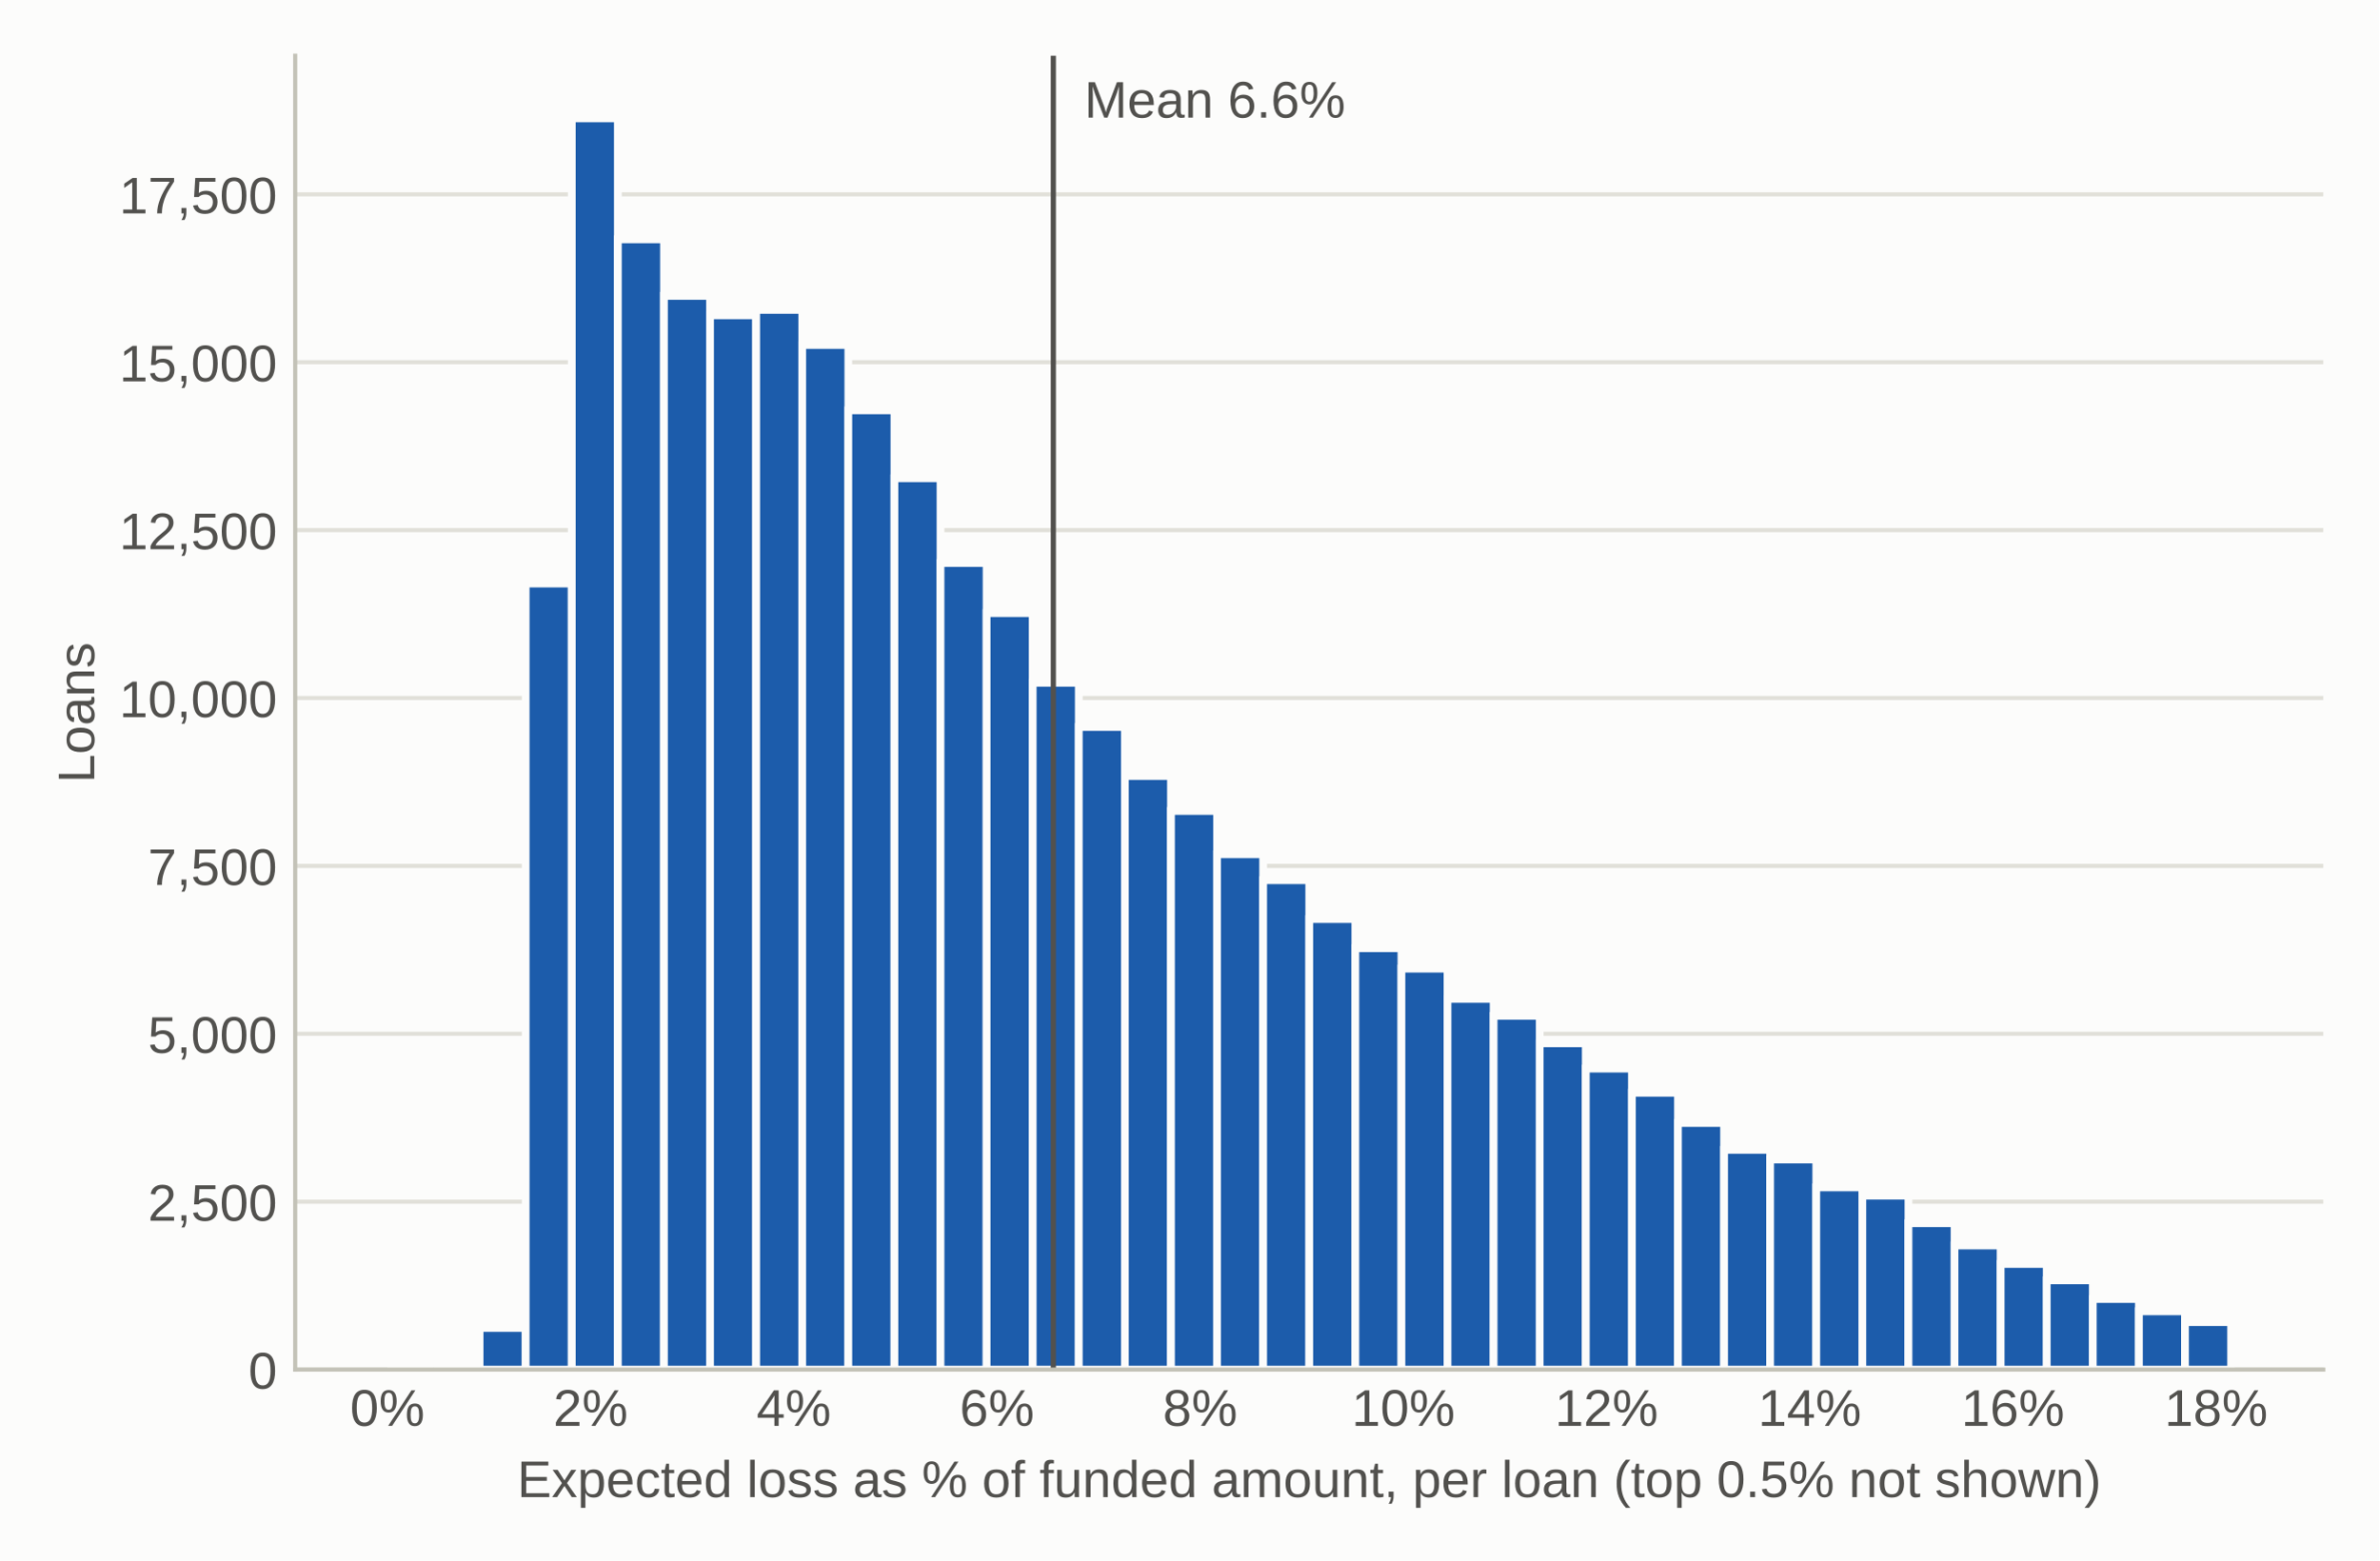
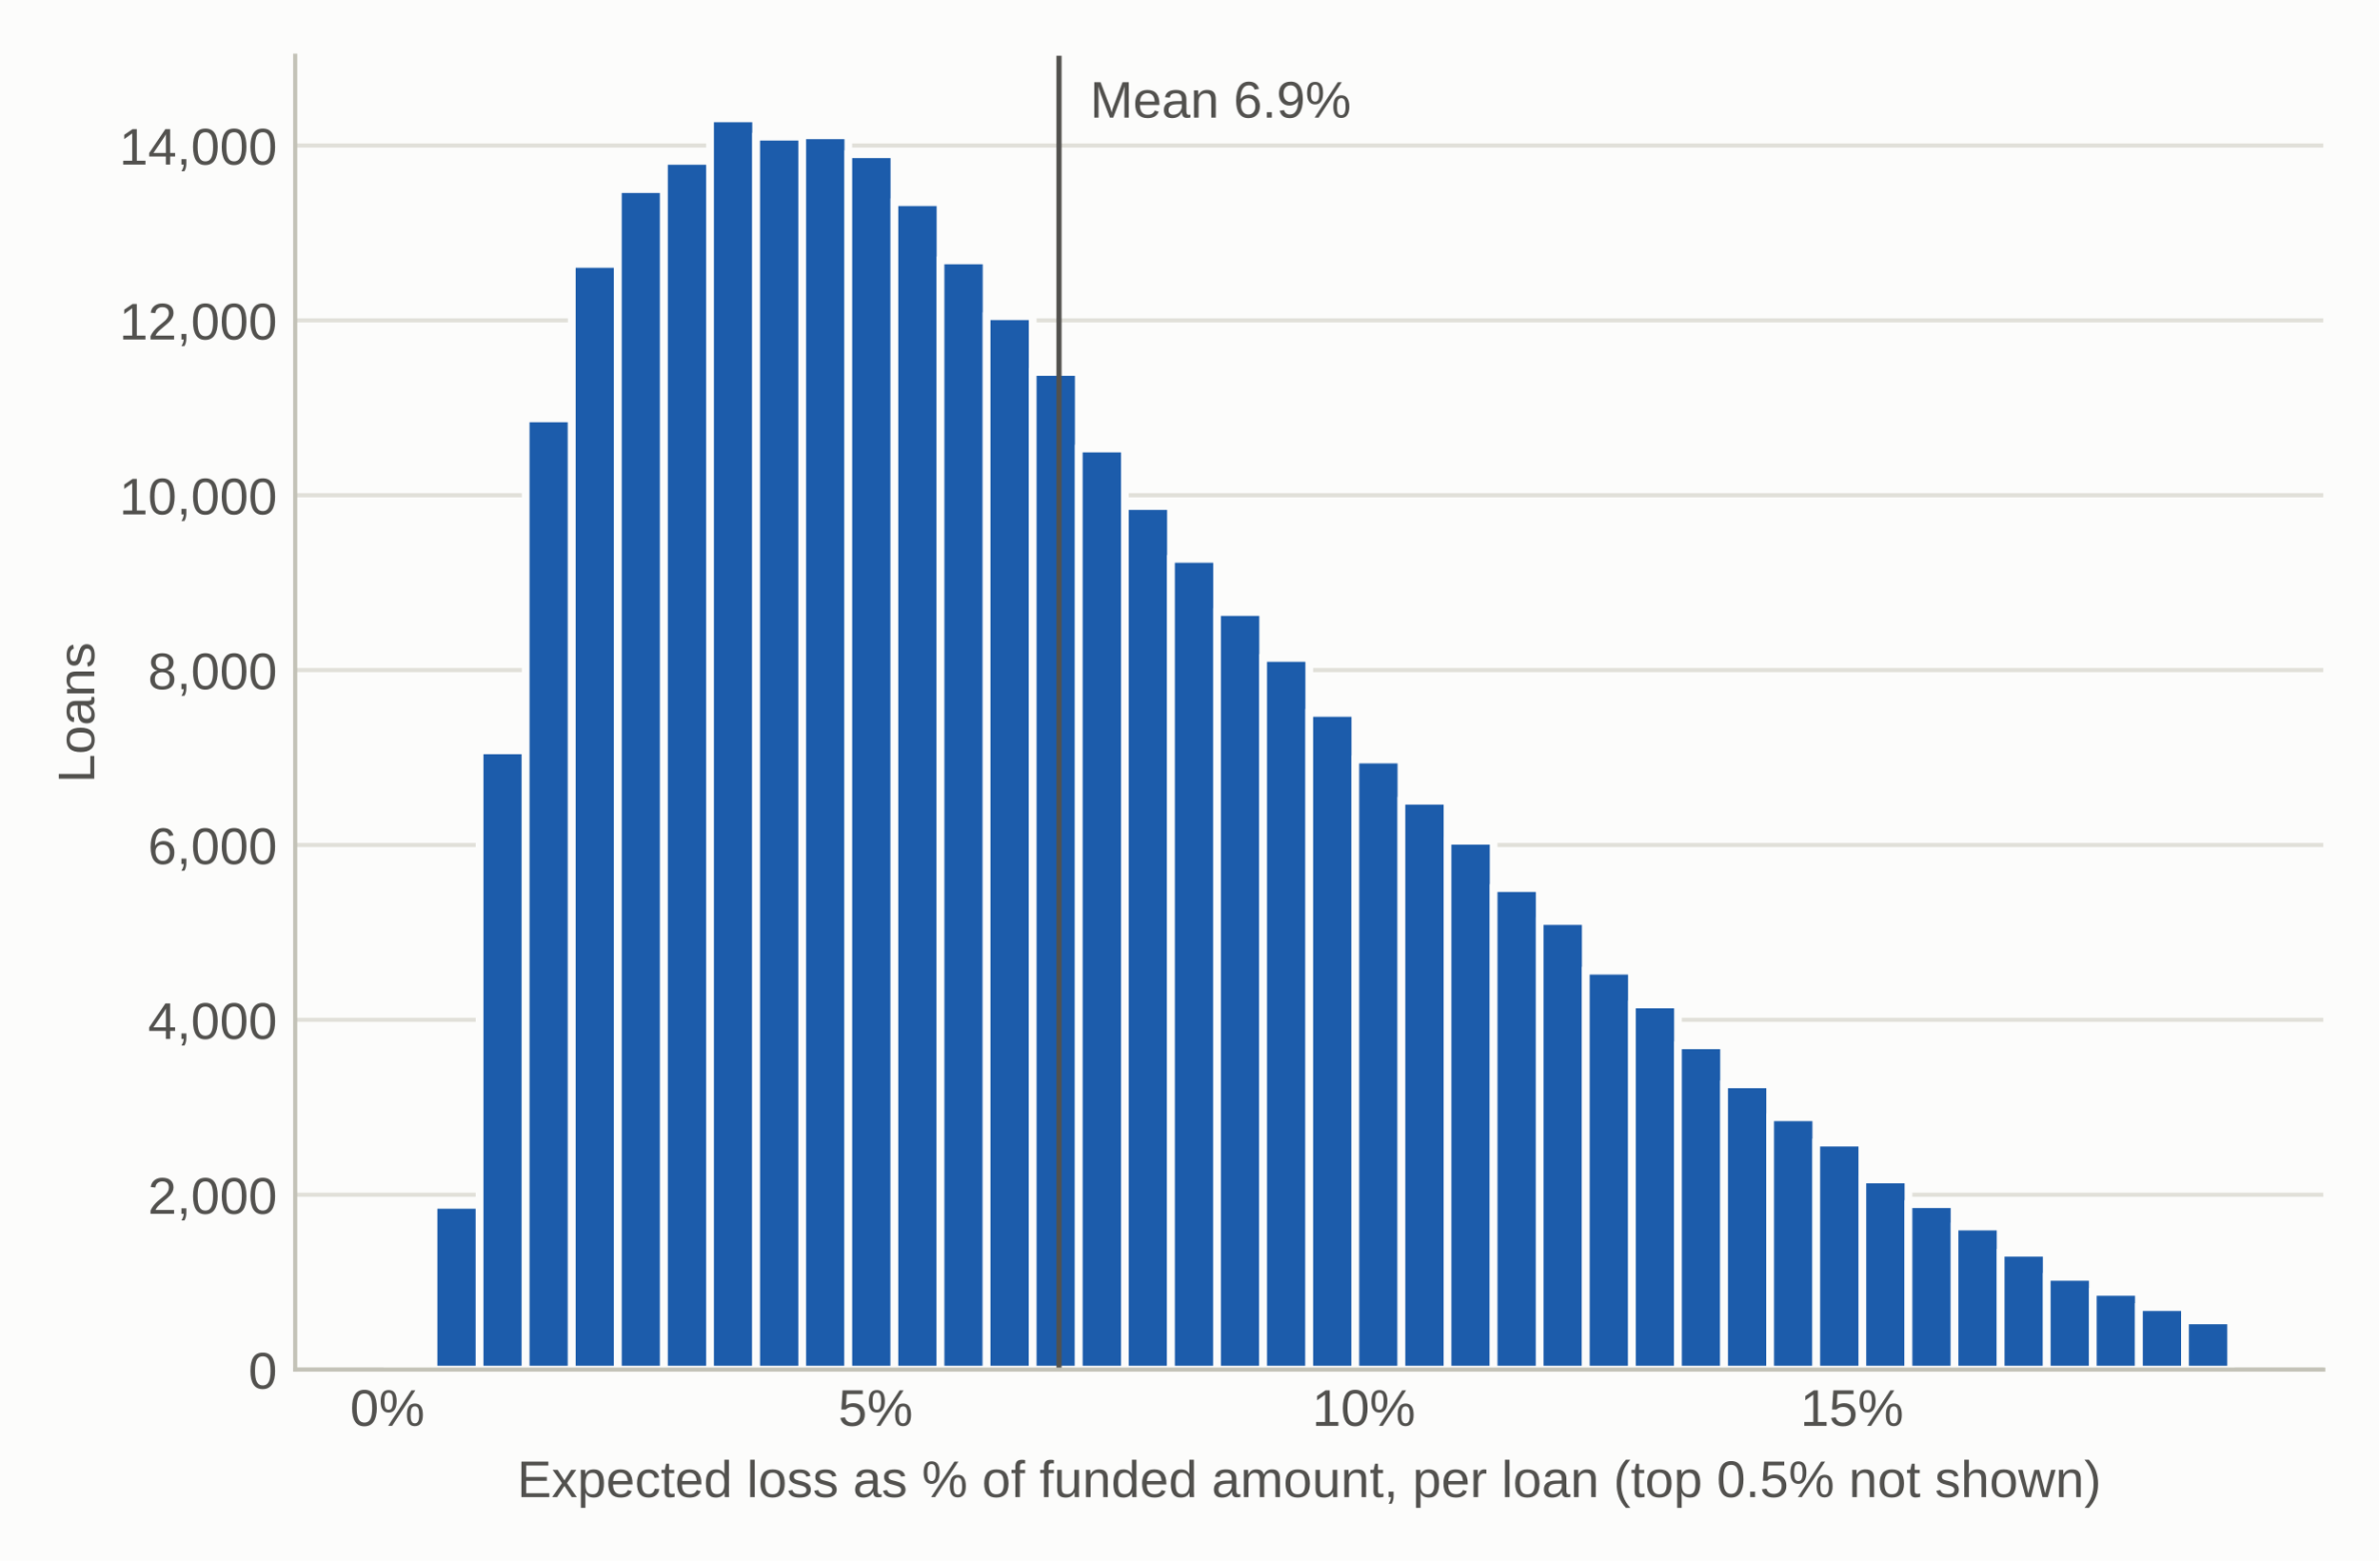
<svg xmlns="http://www.w3.org/2000/svg" width="460.8pt" height="302.4pt" viewBox="0 0 460.8 302.4" version="1.1">
  <defs>
    <style type="text/css">*{stroke-linejoin: round; stroke-linecap: butt}</style>
  </defs>
  <g id="figure_1">
    <g id="patch_1">
      <path d="M 0 302.4  L 460.8 302.4  L 460.8 0  L 0 0  z " style="fill: #fcfcfb" />
    </g>
    <g id="axes_1">
      <g id="patch_2">
        <path d="M 57.18 265.38  L 450 265.38  L 450 10.8  L 57.18 10.8  z " style="fill: #fcfcfb" />
      </g>
      <g id="matplotlib.axis_1">
        <g id="xtick_1">
          <g id="line2d_1" />
          <g id="text_1">
            <text style="font-size: 10px; font-family: 'Segoe UI', 'Arial', 'DejaVu Sans'; text-anchor: middle; fill: #52514e" x="75.035" y="276.283" transform="rotate(-0 75.03545 276.2831)">0%</text>
          </g>
        </g>
        <g id="xtick_2">
          <g id="line2d_2" />
          <g id="text_2">
-             <text style="font-size: 10px; font-family: 'Segoe UI', 'Arial', 'DejaVu Sans'; text-anchor: middle; fill: #52514e" x="114.392" y="276.283" transform="rotate(-0 114.3919 276.2831)">2%</text>
+             <text style="font-size: 10px; font-family: 'Segoe UI', 'Arial', 'DejaVu Sans'; text-anchor: middle; fill: #52514e" x="169.598" y="276.283" transform="rotate(-0 169.5983 276.2831)">5%</text>
          </g>
        </g>
        <g id="xtick_3">
          <g id="line2d_3" />
          <g id="text_3">
-             <text style="font-size: 10px; font-family: 'Segoe UI', 'Arial', 'DejaVu Sans'; text-anchor: middle; fill: #52514e" x="153.748" y="276.283" transform="rotate(-0 153.7484 276.2831)">4%</text>
+             <text style="font-size: 10px; font-family: 'Segoe UI', 'Arial', 'DejaVu Sans'; text-anchor: middle; fill: #52514e" x="264.161" y="276.283" transform="rotate(-0 264.1611 276.2831)">10%</text>
          </g>
        </g>
        <g id="xtick_4">
          <g id="line2d_4" />
          <g id="text_4">
-             <text style="font-size: 10px; font-family: 'Segoe UI', 'Arial', 'DejaVu Sans'; text-anchor: middle; fill: #52514e" x="193.105" y="276.283" transform="rotate(-0 193.1049 276.2831)">6%</text>
-           </g>
-         </g>
-         <g id="xtick_5">
-           <g id="line2d_5" />
-           <g id="text_5">
-             <text style="font-size: 10px; font-family: 'Segoe UI', 'Arial', 'DejaVu Sans'; text-anchor: middle; fill: #52514e" x="232.461" y="276.283" transform="rotate(-0 232.4614 276.2831)">8%</text>
-           </g>
-         </g>
-         <g id="xtick_6">
+             <text style="font-size: 10px; font-family: 'Segoe UI', 'Arial', 'DejaVu Sans'; text-anchor: middle; fill: #52514e" x="358.724" y="276.283" transform="rotate(-0 358.7239 276.2831)">15%</text>
+           </g>
+         </g>
+         <g id="text_5">
+           <text style="font-size: 10px; font-family: 'Segoe UI', 'Arial', 'DejaVu Sans'; text-anchor: middle; fill: #52514e" x="253.59" y="290.092" transform="rotate(-0 253.59 290.0925)">Expected loss as % of funded amount, per loan (top 0.5% not shown)</text>
+         </g>
+       </g>
+       <g id="matplotlib.axis_2">
+         <g id="ytick_1">
+           <g id="line2d_5">
+             <path d="M 57.18 265.38  L 450 265.38  " clip-path="url(#p5bd025684e)" style="fill: none; stroke: #e1e0d9; stroke-width: 0.8; stroke-linecap: square" />
+           </g>
          <g id="line2d_6" />
          <g id="text_6">
-             <text style="font-size: 10px; font-family: 'Segoe UI', 'Arial', 'DejaVu Sans'; text-anchor: middle; fill: #52514e" x="271.818" y="276.283" transform="rotate(-0 271.8178 276.2831)">10%</text>
-           </g>
-         </g>
-         <g id="xtick_7">
-           <g id="line2d_7" />
+             <text style="font-size: 10px; font-family: 'Segoe UI', 'Arial', 'DejaVu Sans'; text-anchor: end; fill: #52514e" x="53.68" y="269.082" transform="rotate(-0 53.68 269.0816)">0</text>
+           </g>
+         </g>
+         <g id="ytick_2">
+           <g id="line2d_7">
+             <path d="M 57.18 231.496  L 450 231.496  " clip-path="url(#p5bd025684e)" style="fill: none; stroke: #e1e0d9; stroke-width: 0.8; stroke-linecap: square" />
+           </g>
+           <g id="line2d_8" />
          <g id="text_7">
-             <text style="font-size: 10px; font-family: 'Segoe UI', 'Arial', 'DejaVu Sans'; text-anchor: middle; fill: #52514e" x="311.174" y="276.283" transform="rotate(-0 311.1743 276.2831)">12%</text>
-           </g>
-         </g>
-         <g id="xtick_8">
-           <g id="line2d_8" />
+             <text style="font-size: 10px; font-family: 'Segoe UI', 'Arial', 'DejaVu Sans'; text-anchor: end; fill: #52514e" x="53.68" y="235.198" transform="rotate(-0 53.68 235.1975)">2,000</text>
+           </g>
+         </g>
+         <g id="ytick_3">
+           <g id="line2d_9">
+             <path d="M 57.18 197.612  L 450 197.612  " clip-path="url(#p5bd025684e)" style="fill: none; stroke: #e1e0d9; stroke-width: 0.8; stroke-linecap: square" />
+           </g>
+           <g id="line2d_10" />
          <g id="text_8">
-             <text style="font-size: 10px; font-family: 'Segoe UI', 'Arial', 'DejaVu Sans'; text-anchor: middle; fill: #52514e" x="350.531" y="276.283" transform="rotate(-0 350.5308 276.2831)">14%</text>
-           </g>
-         </g>
-         <g id="xtick_9">
-           <g id="line2d_9" />
+             <text style="font-size: 10px; font-family: 'Segoe UI', 'Arial', 'DejaVu Sans'; text-anchor: end; fill: #52514e" x="53.68" y="201.314" transform="rotate(-0 53.68 201.3135)">4,000</text>
+           </g>
+         </g>
+         <g id="ytick_4">
+           <g id="line2d_11">
+             <path d="M 57.18 163.728  L 450 163.728  " clip-path="url(#p5bd025684e)" style="fill: none; stroke: #e1e0d9; stroke-width: 0.8; stroke-linecap: square" />
+           </g>
+           <g id="line2d_12" />
          <g id="text_9">
-             <text style="font-size: 10px; font-family: 'Segoe UI', 'Arial', 'DejaVu Sans'; text-anchor: middle; fill: #52514e" x="389.887" y="276.283" transform="rotate(-0 389.8873 276.2831)">16%</text>
-           </g>
-         </g>
-         <g id="xtick_10">
-           <g id="line2d_10" />
+             <text style="font-size: 10px; font-family: 'Segoe UI', 'Arial', 'DejaVu Sans'; text-anchor: end; fill: #52514e" x="53.68" y="167.429" transform="rotate(-0 53.68 167.4295)">6,000</text>
+           </g>
+         </g>
+         <g id="ytick_5">
+           <g id="line2d_13">
+             <path d="M 57.18 129.844  L 450 129.844  " clip-path="url(#p5bd025684e)" style="fill: none; stroke: #e1e0d9; stroke-width: 0.8; stroke-linecap: square" />
+           </g>
+           <g id="line2d_14" />
          <g id="text_10">
-             <text style="font-size: 10px; font-family: 'Segoe UI', 'Arial', 'DejaVu Sans'; text-anchor: middle; fill: #52514e" x="429.244" y="276.283" transform="rotate(-0 429.2438 276.2831)">18%</text>
-           </g>
-         </g>
-         <g id="text_11">
-           <text style="font-size: 10px; font-family: 'Segoe UI', 'Arial', 'DejaVu Sans'; text-anchor: middle; fill: #52514e" x="253.59" y="290.092" transform="rotate(-0 253.59 290.0925)">Expected loss as % of funded amount, per loan (top 0.5% not shown)</text>
-         </g>
-       </g>
-       <g id="matplotlib.axis_2">
-         <g id="ytick_1">
-           <g id="line2d_11">
-             <path d="M 57.18 265.38  L 450 265.38  " clip-path="url(#p6155c4cd2a)" style="fill: none; stroke: #e1e0d9; stroke-width: 0.8; stroke-linecap: square" />
-           </g>
-           <g id="line2d_12" />
+             <text style="font-size: 10px; font-family: 'Segoe UI', 'Arial', 'DejaVu Sans'; text-anchor: end; fill: #52514e" x="53.68" y="133.545" transform="rotate(-0 53.68 133.5455)">8,000</text>
+           </g>
+         </g>
+         <g id="ytick_6">
+           <g id="line2d_15">
+             <path d="M 57.18 95.96  L 450 95.96  " clip-path="url(#p5bd025684e)" style="fill: none; stroke: #e1e0d9; stroke-width: 0.8; stroke-linecap: square" />
+           </g>
+           <g id="line2d_16" />
+           <g id="text_11">
+             <text style="font-size: 10px; font-family: 'Segoe UI', 'Arial', 'DejaVu Sans'; text-anchor: end; fill: #52514e" x="53.68" y="99.661" transform="rotate(-0 53.68 99.66144)">10,000</text>
+           </g>
+         </g>
+         <g id="ytick_7">
+           <g id="line2d_17">
+             <path d="M 57.18 62.076  L 450 62.076  " clip-path="url(#p5bd025684e)" style="fill: none; stroke: #e1e0d9; stroke-width: 0.8; stroke-linecap: square" />
+           </g>
+           <g id="line2d_18" />
          <g id="text_12">
-             <text style="font-size: 10px; font-family: 'Segoe UI', 'Arial', 'DejaVu Sans'; text-anchor: end; fill: #52514e" x="53.68" y="269.082" transform="rotate(-0 53.68 269.0816)">0</text>
-           </g>
-         </g>
-         <g id="ytick_2">
-           <g id="line2d_13">
-             <path d="M 57.18 232.848  L 450 232.848  " clip-path="url(#p6155c4cd2a)" style="fill: none; stroke: #e1e0d9; stroke-width: 0.8; stroke-linecap: square" />
-           </g>
-           <g id="line2d_14" />
+             <text style="font-size: 10px; font-family: 'Segoe UI', 'Arial', 'DejaVu Sans'; text-anchor: end; fill: #52514e" x="53.68" y="65.777" transform="rotate(-0 53.68 65.77741)">12,000</text>
+           </g>
+         </g>
+         <g id="ytick_8">
+           <g id="line2d_19">
+             <path d="M 57.18 28.192  L 450 28.192  " clip-path="url(#p5bd025684e)" style="fill: none; stroke: #e1e0d9; stroke-width: 0.8; stroke-linecap: square" />
+           </g>
+           <g id="line2d_20" />
          <g id="text_13">
-             <text style="font-size: 10px; font-family: 'Segoe UI', 'Arial', 'DejaVu Sans'; text-anchor: end; fill: #52514e" x="53.68" y="236.549" transform="rotate(-0 53.68 236.5492)">2,500</text>
-           </g>
-         </g>
-         <g id="ytick_3">
-           <g id="line2d_15">
-             <path d="M 57.18 200.315  L 450 200.315  " clip-path="url(#p6155c4cd2a)" style="fill: none; stroke: #e1e0d9; stroke-width: 0.8; stroke-linecap: square" />
-           </g>
-           <g id="line2d_16" />
-           <g id="text_14">
-             <text style="font-size: 10px; font-family: 'Segoe UI', 'Arial', 'DejaVu Sans'; text-anchor: end; fill: #52514e" x="53.68" y="204.017" transform="rotate(-0 53.68 204.0169)">5,000</text>
-           </g>
-         </g>
-         <g id="ytick_4">
-           <g id="line2d_17">
-             <path d="M 57.18 167.783  L 450 167.783  " clip-path="url(#p6155c4cd2a)" style="fill: none; stroke: #e1e0d9; stroke-width: 0.8; stroke-linecap: square" />
-           </g>
-           <g id="line2d_18" />
-           <g id="text_15">
-             <text style="font-size: 10px; font-family: 'Segoe UI', 'Arial', 'DejaVu Sans'; text-anchor: end; fill: #52514e" x="53.68" y="171.484" transform="rotate(-0 53.68 171.4845)">7,500</text>
-           </g>
-         </g>
-         <g id="ytick_5">
-           <g id="line2d_19">
-             <path d="M 57.18 135.251  L 450 135.251  " clip-path="url(#p6155c4cd2a)" style="fill: none; stroke: #e1e0d9; stroke-width: 0.8; stroke-linecap: square" />
-           </g>
-           <g id="line2d_20" />
-           <g id="text_16">
-             <text style="font-size: 10px; font-family: 'Segoe UI', 'Arial', 'DejaVu Sans'; text-anchor: end; fill: #52514e" x="53.68" y="138.952" transform="rotate(-0 53.68 138.9521)">10,000</text>
-           </g>
-         </g>
-         <g id="ytick_6">
-           <g id="line2d_21">
-             <path d="M 57.18 102.718  L 450 102.718  " clip-path="url(#p6155c4cd2a)" style="fill: none; stroke: #e1e0d9; stroke-width: 0.8; stroke-linecap: square" />
-           </g>
-           <g id="line2d_22" />
-           <g id="text_17">
-             <text style="font-size: 10px; font-family: 'Segoe UI', 'Arial', 'DejaVu Sans'; text-anchor: end; fill: #52514e" x="53.68" y="106.42" transform="rotate(-0 53.68 106.4198)">12,500</text>
-           </g>
-         </g>
-         <g id="ytick_7">
-           <g id="line2d_23">
-             <path d="M 57.18 70.186  L 450 70.186  " clip-path="url(#p6155c4cd2a)" style="fill: none; stroke: #e1e0d9; stroke-width: 0.8; stroke-linecap: square" />
-           </g>
-           <g id="line2d_24" />
-           <g id="text_18">
-             <text style="font-size: 10px; font-family: 'Segoe UI', 'Arial', 'DejaVu Sans'; text-anchor: end; fill: #52514e" x="53.68" y="73.887" transform="rotate(-0 53.68 73.88743)">15,000</text>
-           </g>
-         </g>
-         <g id="ytick_8">
-           <g id="line2d_25">
-             <path d="M 57.18 37.654  L 450 37.654  " clip-path="url(#p6155c4cd2a)" style="fill: none; stroke: #e1e0d9; stroke-width: 0.8; stroke-linecap: square" />
-           </g>
-           <g id="line2d_26" />
-           <g id="text_19">
-             <text style="font-size: 10px; font-family: 'Segoe UI', 'Arial', 'DejaVu Sans'; text-anchor: end; fill: #52514e" x="53.68" y="41.355" transform="rotate(-0 53.68 41.35507)">17,500</text>
-           </g>
-         </g>
-         <g id="text_20">
+             <text style="font-size: 10px; font-family: 'Segoe UI', 'Arial', 'DejaVu Sans'; text-anchor: end; fill: #52514e" x="53.68" y="31.893" transform="rotate(-0 53.68 31.89339)">14,000</text>
+           </g>
+         </g>
+         <g id="text_14">
          <text style="font-size: 10px; font-family: 'Segoe UI', 'Arial', 'DejaVu Sans'; text-anchor: middle; fill: #52514e" x="18.258" y="138.09" transform="rotate(-90 18.25812 138.09)">Loans</text>
        </g>
      </g>
      <g id="patch_3">
-         <path d="M 75.035 265.38  L 83.963 265.38  L 83.963 265.38  L 75.035 265.38  z " clip-path="url(#p6155c4cd2a)" style="fill: #1c5cab; stroke: #fcfcfb; stroke-width: 1.5; stroke-linejoin: miter" />
+         <path d="M 75.035 265.38  L 83.963 265.38  L 83.963 265.075  L 75.035 265.075  z " clip-path="url(#p5bd025684e)" style="fill: #1c5cab; stroke: #fcfcfb; stroke-width: 1.5; stroke-linejoin: miter" />
      </g>
      <g id="patch_4">
-         <path d="M 83.963 265.38  L 92.891 265.38  L 92.891 265.38  L 83.963 265.38  z " clip-path="url(#p6155c4cd2a)" style="fill: #1c5cab; stroke: #fcfcfb; stroke-width: 1.5; stroke-linejoin: miter" />
+         <path d="M 83.963 265.38  L 92.891 265.38  L 92.891 233.461  L 83.963 233.461  z " clip-path="url(#p5bd025684e)" style="fill: #1c5cab; stroke: #fcfcfb; stroke-width: 1.5; stroke-linejoin: miter" />
      </g>
      <g id="patch_5">
-         <path d="M 92.891 265.38  L 101.819 265.38  L 101.819 257.325  L 92.891 257.325  z " clip-path="url(#p6155c4cd2a)" style="fill: #1c5cab; stroke: #fcfcfb; stroke-width: 1.5; stroke-linejoin: miter" />
+         <path d="M 92.891 265.38  L 101.819 265.38  L 101.819 145.397  L 92.891 145.397  z " clip-path="url(#p5bd025684e)" style="fill: #1c5cab; stroke: #fcfcfb; stroke-width: 1.5; stroke-linejoin: miter" />
      </g>
      <g id="patch_6">
-         <path d="M 101.819 265.38  L 110.746 265.38  L 110.746 113.077  L 101.819 113.077  z " clip-path="url(#p6155c4cd2a)" style="fill: #1c5cab; stroke: #fcfcfb; stroke-width: 1.5; stroke-linejoin: miter" />
+         <path d="M 101.819 265.38  L 110.746 265.38  L 110.746 81.068  L 101.819 81.068  z " clip-path="url(#p5bd025684e)" style="fill: #1c5cab; stroke: #fcfcfb; stroke-width: 1.5; stroke-linejoin: miter" />
      </g>
      <g id="patch_7">
-         <path d="M 110.746 265.38  L 119.674 265.38  L 119.674 22.923  L 110.746 22.923  z " clip-path="url(#p6155c4cd2a)" style="fill: #1c5cab; stroke: #fcfcfb; stroke-width: 1.5; stroke-linejoin: miter" />
+         <path d="M 110.746 265.38  L 119.674 265.38  L 119.674 51.148  L 110.746 51.148  z " clip-path="url(#p5bd025684e)" style="fill: #1c5cab; stroke: #fcfcfb; stroke-width: 1.5; stroke-linejoin: miter" />
      </g>
      <g id="patch_8">
-         <path d="M 119.674 265.38  L 128.602 265.38  L 128.602 46.372  L 119.674 46.372  z " clip-path="url(#p6155c4cd2a)" style="fill: #1c5cab; stroke: #fcfcfb; stroke-width: 1.5; stroke-linejoin: miter" />
+         <path d="M 119.674 265.38  L 128.602 265.38  L 128.602 36.646  L 119.674 36.646  z " clip-path="url(#p5bd025684e)" style="fill: #1c5cab; stroke: #fcfcfb; stroke-width: 1.5; stroke-linejoin: miter" />
      </g>
      <g id="patch_9">
-         <path d="M 128.602 265.38  L 137.53 265.38  L 137.53 57.329  L 128.602 57.329  z " clip-path="url(#p6155c4cd2a)" style="fill: #1c5cab; stroke: #fcfcfb; stroke-width: 1.5; stroke-linejoin: miter" />
+         <path d="M 128.602 265.38  L 137.53 265.38  L 137.53 31.174  L 128.602 31.174  z " clip-path="url(#p5bd025684e)" style="fill: #1c5cab; stroke: #fcfcfb; stroke-width: 1.5; stroke-linejoin: miter" />
      </g>
      <g id="patch_10">
-         <path d="M 137.53 265.38  L 146.457 265.38  L 146.457 61.09  L 137.53 61.09  z " clip-path="url(#p6155c4cd2a)" style="fill: #1c5cab; stroke: #fcfcfb; stroke-width: 1.5; stroke-linejoin: miter" />
+         <path d="M 137.53 265.38  L 146.457 265.38  L 146.457 22.923  L 137.53 22.923  z " clip-path="url(#p5bd025684e)" style="fill: #1c5cab; stroke: #fcfcfb; stroke-width: 1.5; stroke-linejoin: miter" />
      </g>
      <g id="patch_11">
-         <path d="M 146.457 265.38  L 155.385 265.38  L 155.385 60.049  L 146.457 60.049  z " clip-path="url(#p6155c4cd2a)" style="fill: #1c5cab; stroke: #fcfcfb; stroke-width: 1.5; stroke-linejoin: miter" />
+         <path d="M 146.457 265.38  L 155.385 265.38  L 155.385 26.481  L 146.457 26.481  z " clip-path="url(#p5bd025684e)" style="fill: #1c5cab; stroke: #fcfcfb; stroke-width: 1.5; stroke-linejoin: miter" />
      </g>
      <g id="patch_12">
-         <path d="M 155.385 265.38  L 164.313 265.38  L 164.313 66.842  L 155.385 66.842  z " clip-path="url(#p6155c4cd2a)" style="fill: #1c5cab; stroke: #fcfcfb; stroke-width: 1.5; stroke-linejoin: miter" />
+         <path d="M 155.385 265.38  L 164.313 265.38  L 164.313 26.21  L 155.385 26.21  z " clip-path="url(#p5bd025684e)" style="fill: #1c5cab; stroke: #fcfcfb; stroke-width: 1.5; stroke-linejoin: miter" />
      </g>
      <g id="patch_13">
-         <path d="M 164.313 265.38  L 173.24 265.38  L 173.24 79.516  L 164.313 79.516  z " clip-path="url(#p6155c4cd2a)" style="fill: #1c5cab; stroke: #fcfcfb; stroke-width: 1.5; stroke-linejoin: miter" />
+         <path d="M 164.313 265.38  L 173.24 265.38  L 173.24 29.886  L 164.313 29.886  z " clip-path="url(#p5bd025684e)" style="fill: #1c5cab; stroke: #fcfcfb; stroke-width: 1.5; stroke-linejoin: miter" />
      </g>
      <g id="patch_14">
-         <path d="M 173.24 265.38  L 182.168 265.38  L 182.168 92.659  L 173.24 92.659  z " clip-path="url(#p6155c4cd2a)" style="fill: #1c5cab; stroke: #fcfcfb; stroke-width: 1.5; stroke-linejoin: miter" />
+         <path d="M 173.24 265.38  L 182.168 265.38  L 182.168 39.17  L 173.24 39.17  z " clip-path="url(#p5bd025684e)" style="fill: #1c5cab; stroke: #fcfcfb; stroke-width: 1.5; stroke-linejoin: miter" />
      </g>
      <g id="patch_15">
-         <path d="M 182.168 265.38  L 191.096 265.38  L 191.096 109.095  L 182.168 109.095  z " clip-path="url(#p6155c4cd2a)" style="fill: #1c5cab; stroke: #fcfcfb; stroke-width: 1.5; stroke-linejoin: miter" />
+         <path d="M 182.168 265.38  L 191.096 265.38  L 191.096 50.454  L 182.168 50.454  z " clip-path="url(#p5bd025684e)" style="fill: #1c5cab; stroke: #fcfcfb; stroke-width: 1.5; stroke-linejoin: miter" />
      </g>
      <g id="patch_16">
-         <path d="M 191.096 265.38  L 200.024 265.38  L 200.024 118.802  L 191.096 118.802  z " clip-path="url(#p6155c4cd2a)" style="fill: #1c5cab; stroke: #fcfcfb; stroke-width: 1.5; stroke-linejoin: miter" />
+         <path d="M 191.096 265.38  L 200.024 265.38  L 200.024 61.263  L 191.096 61.263  z " clip-path="url(#p5bd025684e)" style="fill: #1c5cab; stroke: #fcfcfb; stroke-width: 1.5; stroke-linejoin: miter" />
      </g>
      <g id="patch_17">
-         <path d="M 200.024 265.38  L 208.951 265.38  L 208.951 132.31  L 200.024 132.31  z " clip-path="url(#p6155c4cd2a)" style="fill: #1c5cab; stroke: #fcfcfb; stroke-width: 1.5; stroke-linejoin: miter" />
+         <path d="M 200.024 265.38  L 208.951 265.38  L 208.951 72.072  L 200.024 72.072  z " clip-path="url(#p5bd025684e)" style="fill: #1c5cab; stroke: #fcfcfb; stroke-width: 1.5; stroke-linejoin: miter" />
      </g>
      <g id="patch_18">
-         <path d="M 208.951 265.38  L 217.879 265.38  L 217.879 140.872  L 208.951 140.872  z " clip-path="url(#p6155c4cd2a)" style="fill: #1c5cab; stroke: #fcfcfb; stroke-width: 1.5; stroke-linejoin: miter" />
+         <path d="M 208.951 265.38  L 217.879 265.38  L 217.879 86.913  L 208.951 86.913  z " clip-path="url(#p5bd025684e)" style="fill: #1c5cab; stroke: #fcfcfb; stroke-width: 1.5; stroke-linejoin: miter" />
      </g>
      <g id="patch_19">
-         <path d="M 217.879 265.38  L 226.807 265.38  L 226.807 150.372  L 217.879 150.372  z " clip-path="url(#p6155c4cd2a)" style="fill: #1c5cab; stroke: #fcfcfb; stroke-width: 1.5; stroke-linejoin: miter" />
+         <path d="M 217.879 265.38  L 226.807 265.38  L 226.807 98.061  L 217.879 98.061  z " clip-path="url(#p5bd025684e)" style="fill: #1c5cab; stroke: #fcfcfb; stroke-width: 1.5; stroke-linejoin: miter" />
      </g>
      <g id="patch_20">
-         <path d="M 226.807 265.38  L 235.735 265.38  L 235.735 157.138  L 226.807 157.138  z " clip-path="url(#p6155c4cd2a)" style="fill: #1c5cab; stroke: #fcfcfb; stroke-width: 1.5; stroke-linejoin: miter" />
+         <path d="M 226.807 265.38  L 235.735 265.38  L 235.735 108.294  L 226.807 108.294  z " clip-path="url(#p5bd025684e)" style="fill: #1c5cab; stroke: #fcfcfb; stroke-width: 1.5; stroke-linejoin: miter" />
      </g>
      <g id="patch_21">
-         <path d="M 235.735 265.38  L 244.662 265.38  L 244.662 165.532  L 235.735 165.532  z " clip-path="url(#p6155c4cd2a)" style="fill: #1c5cab; stroke: #fcfcfb; stroke-width: 1.5; stroke-linejoin: miter" />
+         <path d="M 235.735 265.38  L 244.662 265.38  L 244.662 118.594  L 235.735 118.594  z " clip-path="url(#p5bd025684e)" style="fill: #1c5cab; stroke: #fcfcfb; stroke-width: 1.5; stroke-linejoin: miter" />
      </g>
      <g id="patch_22">
-         <path d="M 244.662 265.38  L 253.59 265.38  L 253.59 170.555  L 244.662 170.555  z " clip-path="url(#p6155c4cd2a)" style="fill: #1c5cab; stroke: #fcfcfb; stroke-width: 1.5; stroke-linejoin: miter" />
+         <path d="M 244.662 265.38  L 253.59 265.38  L 253.59 127.489  L 244.662 127.489  z " clip-path="url(#p5bd025684e)" style="fill: #1c5cab; stroke: #fcfcfb; stroke-width: 1.5; stroke-linejoin: miter" />
      </g>
      <g id="patch_23">
-         <path d="M 253.59 265.38  L 262.518 265.38  L 262.518 178.089  L 253.59 178.089  z " clip-path="url(#p6155c4cd2a)" style="fill: #1c5cab; stroke: #fcfcfb; stroke-width: 1.5; stroke-linejoin: miter" />
+         <path d="M 253.59 265.38  L 262.518 265.38  L 262.518 138.145  L 253.59 138.145  z " clip-path="url(#p5bd025684e)" style="fill: #1c5cab; stroke: #fcfcfb; stroke-width: 1.5; stroke-linejoin: miter" />
      </g>
      <g id="patch_24">
-         <path d="M 262.518 265.38  L 271.445 265.38  L 271.445 183.724  L 262.518 183.724  z " clip-path="url(#p6155c4cd2a)" style="fill: #1c5cab; stroke: #fcfcfb; stroke-width: 1.5; stroke-linejoin: miter" />
+         <path d="M 262.518 265.38  L 271.445 265.38  L 271.445 147.176  L 262.518 147.176  z " clip-path="url(#p5bd025684e)" style="fill: #1c5cab; stroke: #fcfcfb; stroke-width: 1.5; stroke-linejoin: miter" />
      </g>
      <g id="patch_25">
-         <path d="M 271.445 265.38  L 280.373 265.38  L 280.373 187.693  L 271.445 187.693  z " clip-path="url(#p6155c4cd2a)" style="fill: #1c5cab; stroke: #fcfcfb; stroke-width: 1.5; stroke-linejoin: miter" />
+         <path d="M 271.445 265.38  L 280.373 265.38  L 280.373 155.155  L 271.445 155.155  z " clip-path="url(#p5bd025684e)" style="fill: #1c5cab; stroke: #fcfcfb; stroke-width: 1.5; stroke-linejoin: miter" />
      </g>
      <g id="patch_26">
-         <path d="M 280.373 265.38  L 289.301 265.38  L 289.301 193.562  L 280.373 193.562  z " clip-path="url(#p6155c4cd2a)" style="fill: #1c5cab; stroke: #fcfcfb; stroke-width: 1.5; stroke-linejoin: miter" />
+         <path d="M 280.373 265.38  L 289.301 265.38  L 289.301 162.915  L 280.373 162.915  z " clip-path="url(#p5bd025684e)" style="fill: #1c5cab; stroke: #fcfcfb; stroke-width: 1.5; stroke-linejoin: miter" />
      </g>
      <g id="patch_27">
-         <path d="M 289.301 265.38  L 298.229 265.38  L 298.229 196.841  L 289.301 196.841  z " clip-path="url(#p6155c4cd2a)" style="fill: #1c5cab; stroke: #fcfcfb; stroke-width: 1.5; stroke-linejoin: miter" />
+         <path d="M 289.301 265.38  L 298.229 265.38  L 298.229 172.08  L 289.301 172.08  z " clip-path="url(#p5bd025684e)" style="fill: #1c5cab; stroke: #fcfcfb; stroke-width: 1.5; stroke-linejoin: miter" />
      </g>
      <g id="patch_28">
-         <path d="M 298.229 265.38  L 307.156 265.38  L 307.156 202.163  L 298.229 202.163  z " clip-path="url(#p6155c4cd2a)" style="fill: #1c5cab; stroke: #fcfcfb; stroke-width: 1.5; stroke-linejoin: miter" />
+         <path d="M 298.229 265.38  L 307.156 265.38  L 307.156 178.467  L 298.229 178.467  z " clip-path="url(#p5bd025684e)" style="fill: #1c5cab; stroke: #fcfcfb; stroke-width: 1.5; stroke-linejoin: miter" />
      </g>
      <g id="patch_29">
-         <path d="M 307.156 265.38  L 316.084 265.38  L 316.084 207.069  L 307.156 207.069  z " clip-path="url(#p6155c4cd2a)" style="fill: #1c5cab; stroke: #fcfcfb; stroke-width: 1.5; stroke-linejoin: miter" />
+         <path d="M 307.156 265.38  L 316.084 265.38  L 316.084 188.091  L 307.156 188.091  z " clip-path="url(#p5bd025684e)" style="fill: #1c5cab; stroke: #fcfcfb; stroke-width: 1.5; stroke-linejoin: miter" />
      </g>
      <g id="patch_30">
-         <path d="M 316.084 265.38  L 325.012 265.38  L 325.012 211.741  L 316.084 211.741  z " clip-path="url(#p6155c4cd2a)" style="fill: #1c5cab; stroke: #fcfcfb; stroke-width: 1.5; stroke-linejoin: miter" />
+         <path d="M 316.084 265.38  L 325.012 265.38  L 325.012 194.63  L 316.084 194.63  z " clip-path="url(#p5bd025684e)" style="fill: #1c5cab; stroke: #fcfcfb; stroke-width: 1.5; stroke-linejoin: miter" />
      </g>
      <g id="patch_31">
-         <path d="M 325.012 265.38  L 333.94 265.38  L 333.94 217.596  L 325.012 217.596  z " clip-path="url(#p6155c4cd2a)" style="fill: #1c5cab; stroke: #fcfcfb; stroke-width: 1.5; stroke-linejoin: miter" />
+         <path d="M 325.012 265.38  L 333.94 265.38  L 333.94 202.542  L 325.012 202.542  z " clip-path="url(#p5bd025684e)" style="fill: #1c5cab; stroke: #fcfcfb; stroke-width: 1.5; stroke-linejoin: miter" />
      </g>
      <g id="patch_32">
-         <path d="M 333.94 265.38  L 342.867 265.38  L 342.867 222.802  L 333.94 222.802  z " clip-path="url(#p6155c4cd2a)" style="fill: #1c5cab; stroke: #fcfcfb; stroke-width: 1.5; stroke-linejoin: miter" />
+         <path d="M 333.94 265.38  L 342.867 265.38  L 342.867 210.115  L 333.94 210.115  z " clip-path="url(#p5bd025684e)" style="fill: #1c5cab; stroke: #fcfcfb; stroke-width: 1.5; stroke-linejoin: miter" />
      </g>
      <g id="patch_33">
-         <path d="M 342.867 265.38  L 351.795 265.38  L 351.795 224.689  L 342.867 224.689  z " clip-path="url(#p6155c4cd2a)" style="fill: #1c5cab; stroke: #fcfcfb; stroke-width: 1.5; stroke-linejoin: miter" />
+         <path d="M 342.867 265.38  L 351.795 265.38  L 351.795 216.485  L 342.867 216.485  z " clip-path="url(#p5bd025684e)" style="fill: #1c5cab; stroke: #fcfcfb; stroke-width: 1.5; stroke-linejoin: miter" />
      </g>
      <g id="patch_34">
-         <path d="M 351.795 265.38  L 360.723 265.38  L 360.723 230.076  L 351.795 230.076  z " clip-path="url(#p6155c4cd2a)" style="fill: #1c5cab; stroke: #fcfcfb; stroke-width: 1.5; stroke-linejoin: miter" />
+         <path d="M 351.795 265.38  L 360.723 265.38  L 360.723 221.399  L 351.795 221.399  z " clip-path="url(#p5bd025684e)" style="fill: #1c5cab; stroke: #fcfcfb; stroke-width: 1.5; stroke-linejoin: miter" />
      </g>
      <g id="patch_35">
-         <path d="M 360.723 265.38  L 369.65 265.38  L 369.65 231.689  L 360.723 231.689  z " clip-path="url(#p6155c4cd2a)" style="fill: #1c5cab; stroke: #fcfcfb; stroke-width: 1.5; stroke-linejoin: miter" />
+         <path d="M 360.723 265.38  L 369.65 265.38  L 369.65 228.548  L 360.723 228.548  z " clip-path="url(#p5bd025684e)" style="fill: #1c5cab; stroke: #fcfcfb; stroke-width: 1.5; stroke-linejoin: miter" />
      </g>
      <g id="patch_36">
-         <path d="M 369.65 265.38  L 378.578 265.38  L 378.578 237.025  L 369.65 237.025  z " clip-path="url(#p6155c4cd2a)" style="fill: #1c5cab; stroke: #fcfcfb; stroke-width: 1.5; stroke-linejoin: miter" />
+         <path d="M 369.65 265.38  L 378.578 265.38  L 378.578 233.326  L 369.65 233.326  z " clip-path="url(#p5bd025684e)" style="fill: #1c5cab; stroke: #fcfcfb; stroke-width: 1.5; stroke-linejoin: miter" />
      </g>
      <g id="patch_37">
-         <path d="M 378.578 265.38  L 387.506 265.38  L 387.506 241.332  L 378.578 241.332  z " clip-path="url(#p6155c4cd2a)" style="fill: #1c5cab; stroke: #fcfcfb; stroke-width: 1.5; stroke-linejoin: miter" />
+         <path d="M 378.578 265.38  L 387.506 265.38  L 387.506 237.663  L 378.578 237.663  z " clip-path="url(#p5bd025684e)" style="fill: #1c5cab; stroke: #fcfcfb; stroke-width: 1.5; stroke-linejoin: miter" />
      </g>
      <g id="patch_38">
-         <path d="M 387.506 265.38  L 396.434 265.38  L 396.434 244.911  L 387.506 244.911  z " clip-path="url(#p6155c4cd2a)" style="fill: #1c5cab; stroke: #fcfcfb; stroke-width: 1.5; stroke-linejoin: miter" />
+         <path d="M 387.506 265.38  L 396.434 265.38  L 396.434 242.745  L 387.506 242.745  z " clip-path="url(#p5bd025684e)" style="fill: #1c5cab; stroke: #fcfcfb; stroke-width: 1.5; stroke-linejoin: miter" />
      </g>
      <g id="patch_39">
-         <path d="M 396.434 265.38  L 405.361 265.38  L 405.361 248.099  L 396.434 248.099  z " clip-path="url(#p6155c4cd2a)" style="fill: #1c5cab; stroke: #fcfcfb; stroke-width: 1.5; stroke-linejoin: miter" />
+         <path d="M 396.434 265.38  L 405.361 265.38  L 405.361 247.421  L 396.434 247.421  z " clip-path="url(#p5bd025684e)" style="fill: #1c5cab; stroke: #fcfcfb; stroke-width: 1.5; stroke-linejoin: miter" />
      </g>
      <g id="patch_40">
-         <path d="M 405.361 265.38  L 414.289 265.38  L 414.289 251.703  L 405.361 251.703  z " clip-path="url(#p6155c4cd2a)" style="fill: #1c5cab; stroke: #fcfcfb; stroke-width: 1.5; stroke-linejoin: miter" />
+         <path d="M 405.361 265.38  L 414.289 265.38  L 414.289 250.335  L 405.361 250.335  z " clip-path="url(#p5bd025684e)" style="fill: #1c5cab; stroke: #fcfcfb; stroke-width: 1.5; stroke-linejoin: miter" />
      </g>
      <g id="patch_41">
-         <path d="M 414.289 265.38  L 423.217 265.38  L 423.217 254.085  L 414.289 254.085  z " clip-path="url(#p6155c4cd2a)" style="fill: #1c5cab; stroke: #fcfcfb; stroke-width: 1.5; stroke-linejoin: miter" />
+         <path d="M 414.289 265.38  L 423.217 265.38  L 423.217 253.283  L 414.289 253.283  z " clip-path="url(#p5bd025684e)" style="fill: #1c5cab; stroke: #fcfcfb; stroke-width: 1.5; stroke-linejoin: miter" />
      </g>
      <g id="patch_42">
-         <path d="M 423.217 265.38  L 432.145 265.38  L 432.145 256.18  L 423.217 256.18  z " clip-path="url(#p6155c4cd2a)" style="fill: #1c5cab; stroke: #fcfcfb; stroke-width: 1.5; stroke-linejoin: miter" />
-       </g>
-       <g id="line2d_27">
-         <path d="M 204.021 265.38  L 204.021 10.8  " clip-path="url(#p6155c4cd2a)" style="fill: none; stroke: #52514e; stroke-linecap: square" />
+         <path d="M 423.217 265.38  L 432.145 265.38  L 432.145 255.842  L 423.217 255.842  z " clip-path="url(#p5bd025684e)" style="fill: #1c5cab; stroke: #fcfcfb; stroke-width: 1.5; stroke-linejoin: miter" />
+       </g>
+       <g id="line2d_21">
+         <path d="M 205.12 265.38  L 205.12 10.8  " clip-path="url(#p5bd025684e)" style="fill: none; stroke: #52514e; stroke-linecap: square" />
      </g>
      <g id="patch_43">
        <path d="M 57.18 265.38  L 57.18 10.8  " style="fill: none; stroke: #c3c2b7; stroke-width: 0.8; stroke-linejoin: miter; stroke-linecap: square" />
      </g>
      <g id="patch_44">
        <path d="M 57.18 265.38  L 450 265.38  " style="fill: none; stroke: #c3c2b7; stroke-width: 0.8; stroke-linejoin: miter; stroke-linecap: square" />
      </g>
-       <g id="text_21">
-         <text style="font-size: 10px; font-family: 'Segoe UI', 'Arial', 'DejaVu Sans'; text-anchor: start; fill: #52514e" x="210.021" y="22.8" transform="rotate(-0 210.0214 22.8)">Mean 6.6%</text>
+       <g id="text_15">
+         <text style="font-size: 10px; font-family: 'Segoe UI', 'Arial', 'DejaVu Sans'; text-anchor: start; fill: #52514e" x="211.12" y="22.8" transform="rotate(-0 211.1199 22.8)">Mean 6.9%</text>
      </g>
    </g>
  </g>
  <defs>
-     <clipPath id="p6155c4cd2a">
+     <clipPath id="p5bd025684e">
      <rect x="57.18" y="10.8" width="392.82" height="254.58" />
    </clipPath>
  </defs>
</svg>
